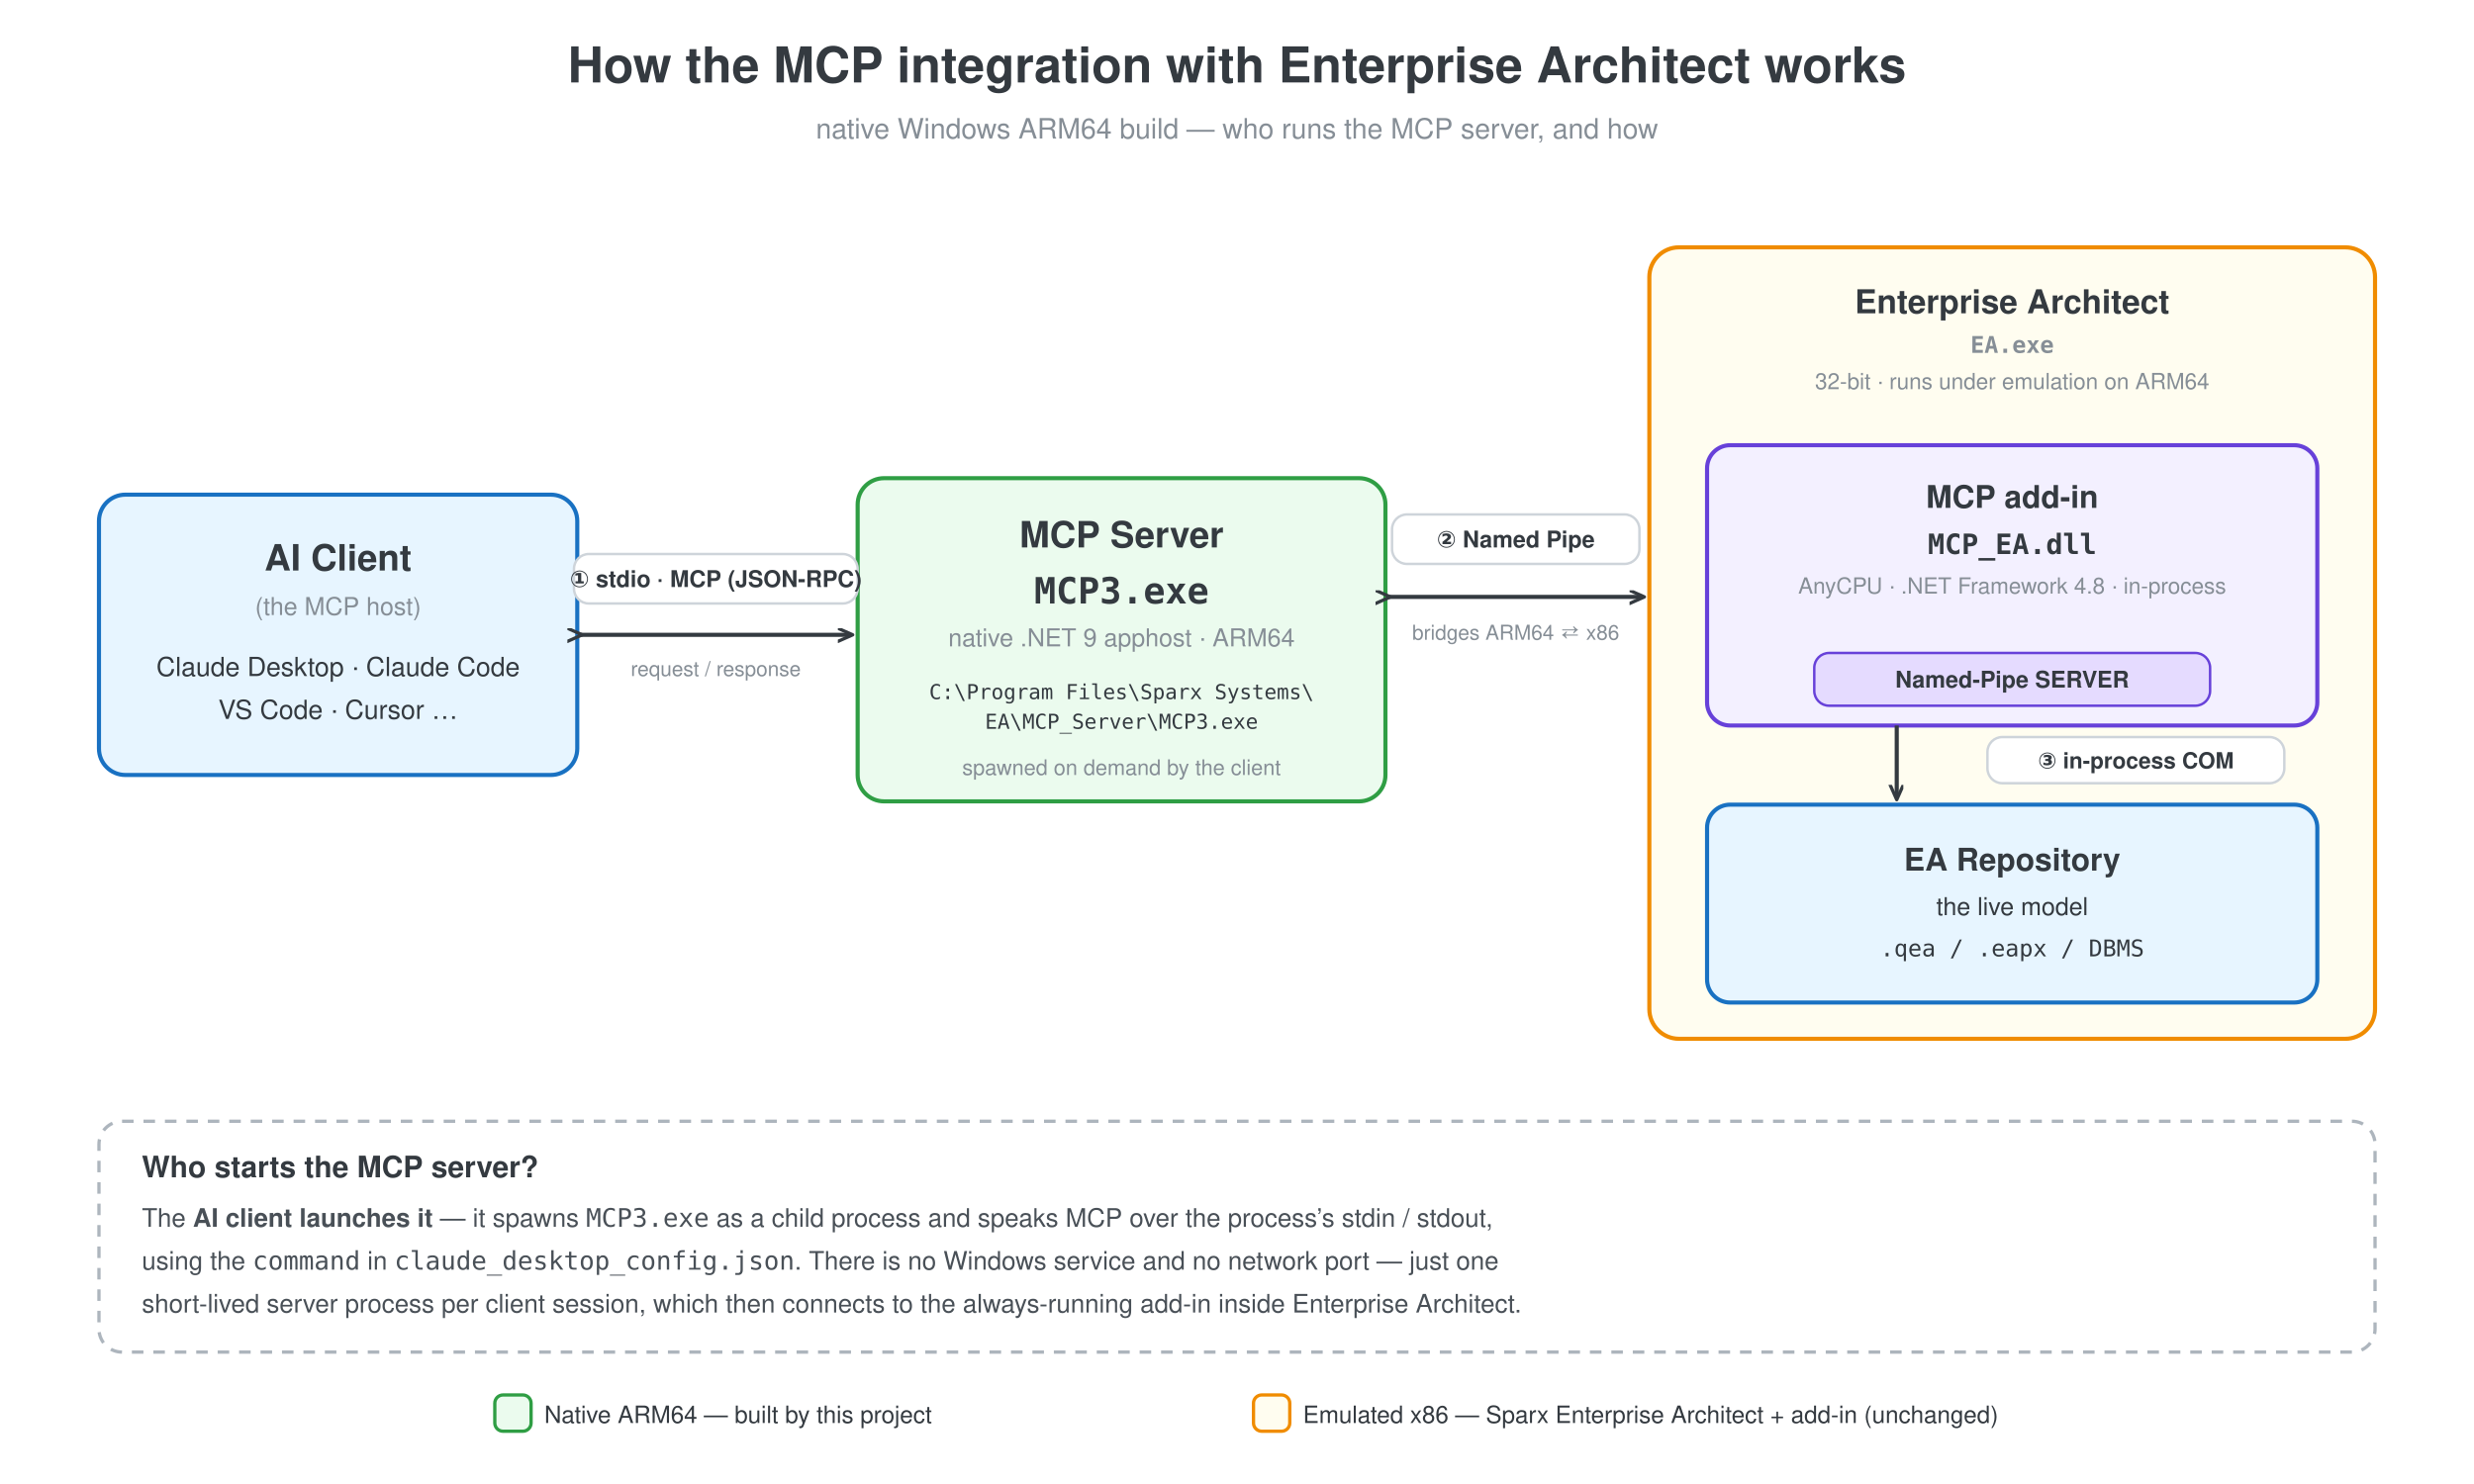
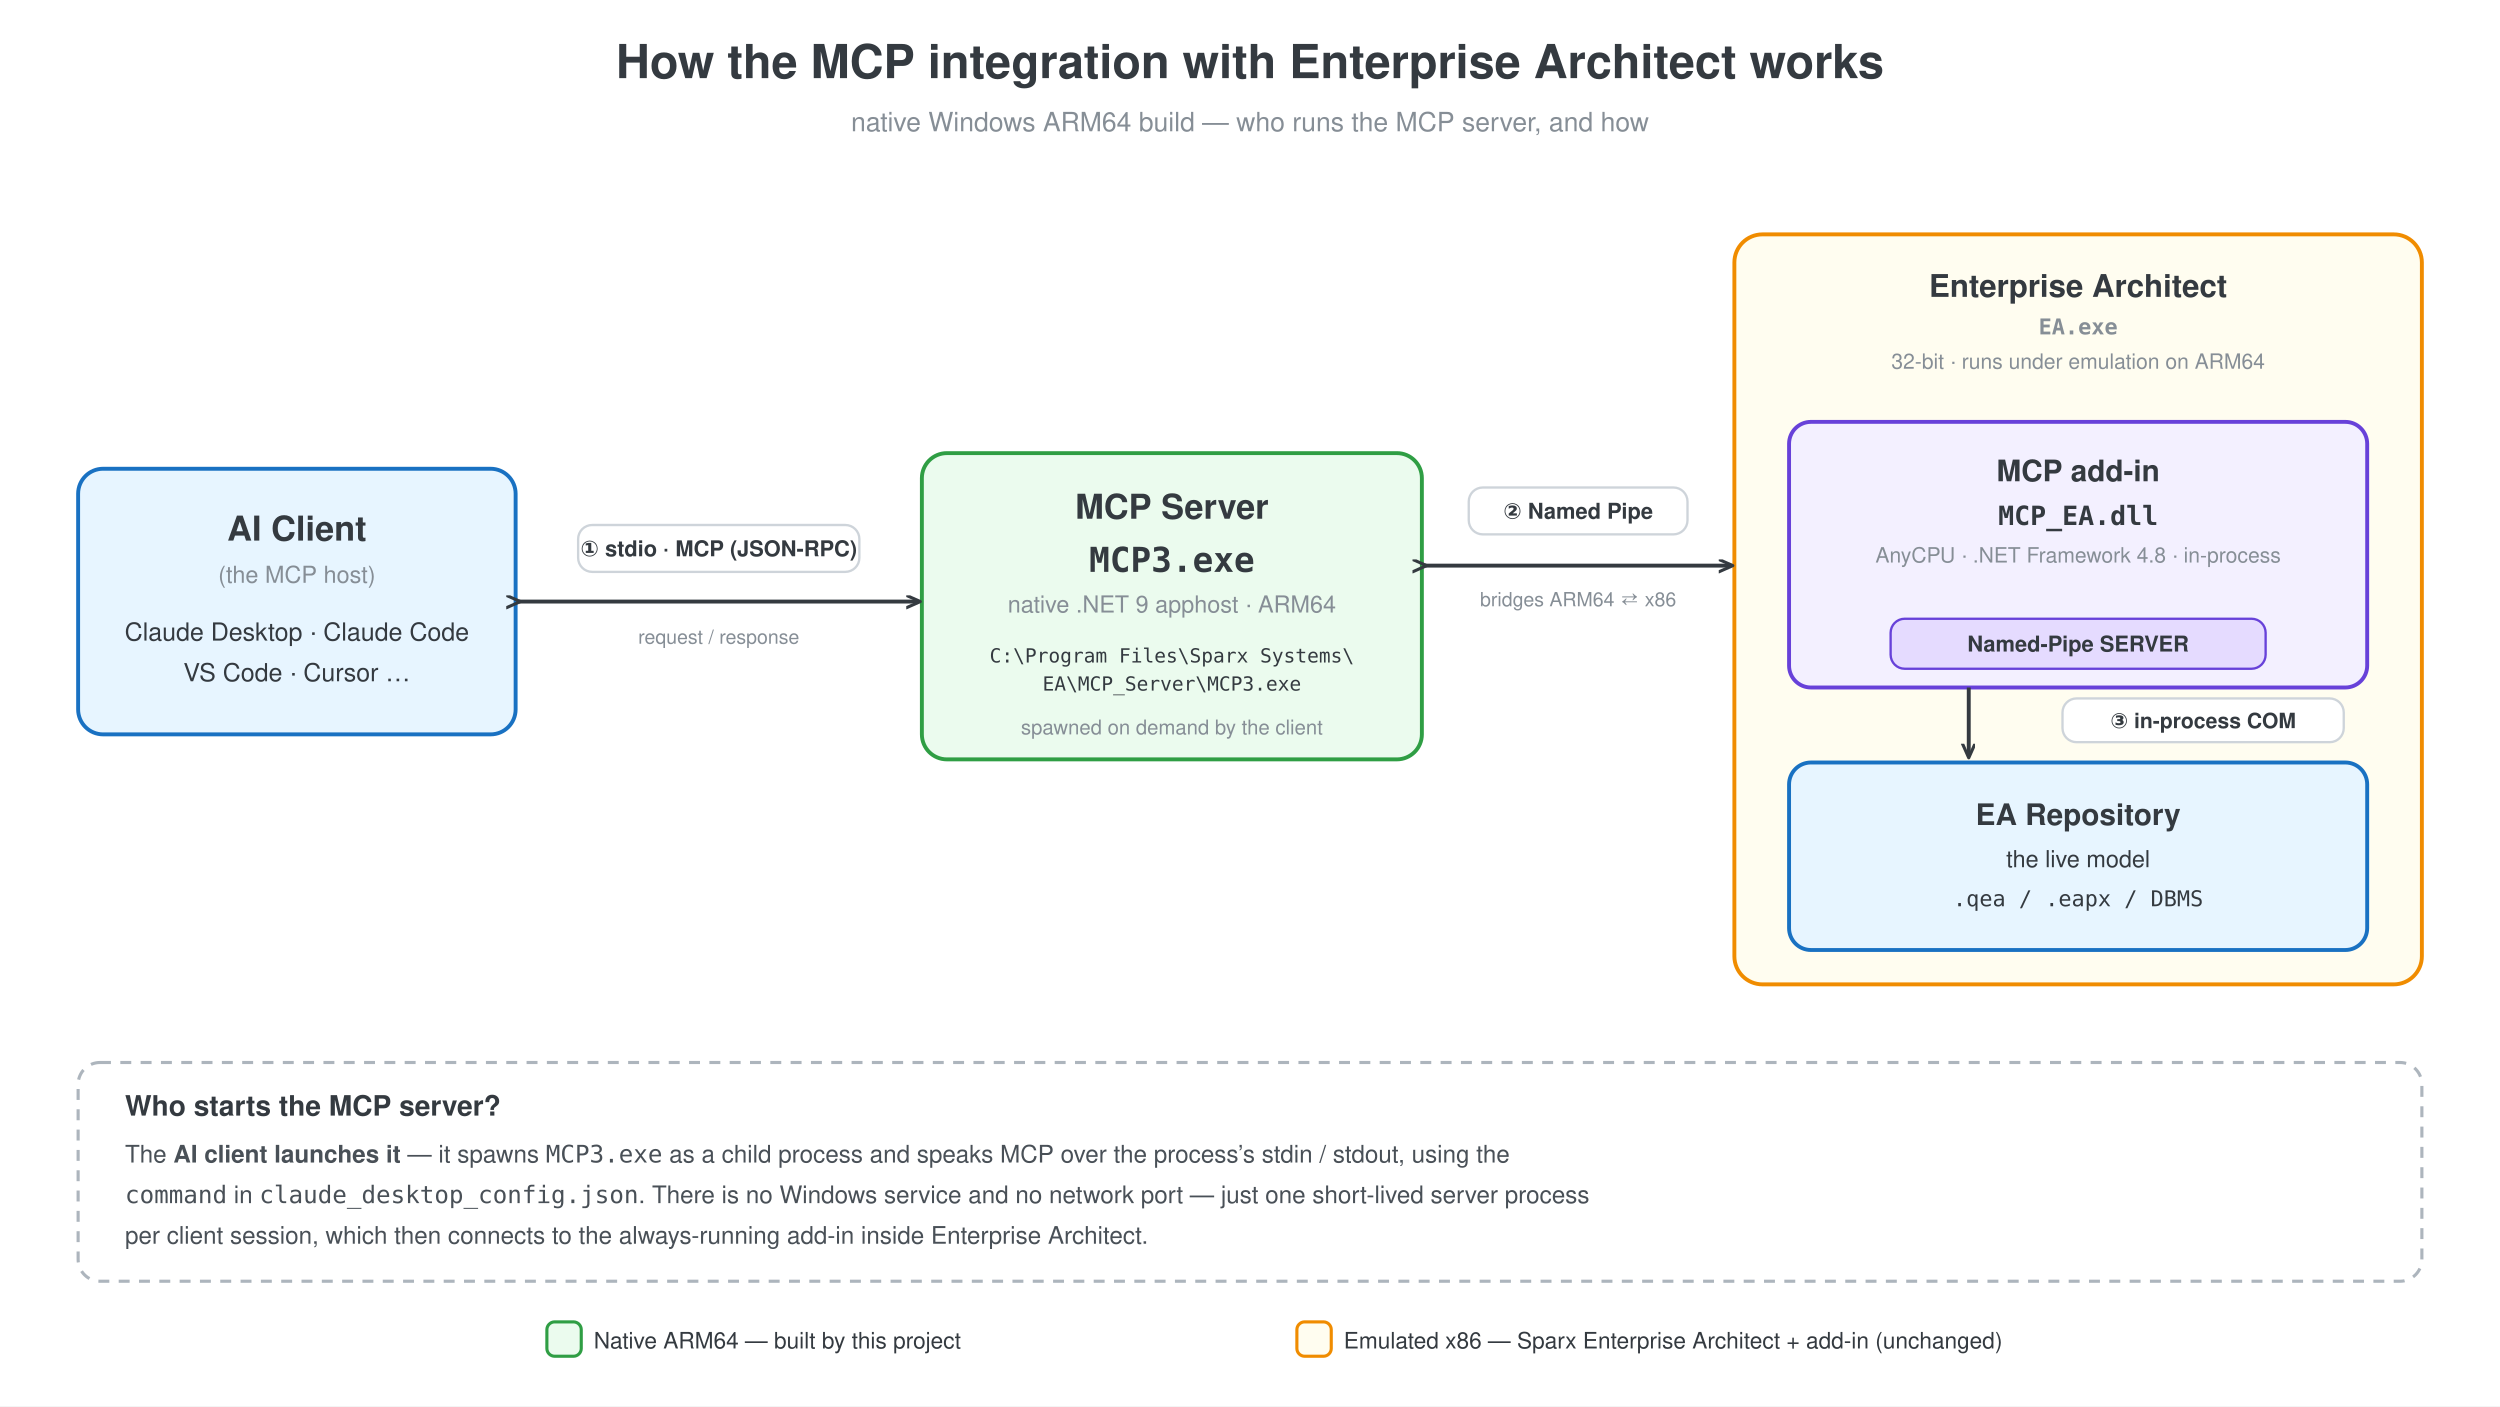
- <svg xmlns="http://www.w3.org/2000/svg" width="1500" height="900" viewBox="0 0 1500 900" font-family="'Segoe UI','Helvetica Neue',Helvetica,Arial,Roboto,sans-serif">
+ <svg xmlns="http://www.w3.org/2000/svg" width="1600" height="900" viewBox="0 0 1600 900" font-family="'Segoe UI','Helvetica Neue',Helvetica,Arial,Roboto,sans-serif">
  <defs>
    <marker id="arrow" markerWidth="13" markerHeight="13" refX="8" refY="4" orient="auto" markerUnits="userSpaceOnUse">
      <path d="M0,0 L9,4 L0,8" fill="none" stroke="#343a40" stroke-width="2" stroke-linecap="round" stroke-linejoin="round" />
    </marker>
    <style>
      text { fill:#343a40; }
      .h    { font-weight:700; }
      .mut  { fill:#868e96; }
      .body { fill:#495057; }
      .mono { font-family:'Cascadia Code','Consolas',monospace; }
    </style>
  </defs>
-   <rect x="0" y="0" width="1500" height="900" fill="#ffffff" />
-   <text x="750" y="50" text-anchor="middle" class="h" font-size="30">How the MCP integration with Enterprise Architect works</text>
-   <text x="750" y="84" text-anchor="middle" class="mut" font-size="17">native Windows ARM64 build — who runs the MCP server, and how</text>
-   <rect x="60" y="300" width="290" height="170" rx="16" fill="#e7f5ff" stroke="#1971c2" stroke-width="2.5" />
-   <text x="205" y="346" text-anchor="middle" class="h" font-size="22">AI Client</text>
-   <text x="205" y="373" text-anchor="middle" class="mut" font-size="15">(the MCP host)</text>
-   <text x="205" y="410" text-anchor="middle" font-size="16">Claude Desktop · Claude Code</text>
-   <text x="205" y="436" text-anchor="middle" font-size="16">VS Code · Cursor …</text>
-   <rect x="520" y="290" width="320" height="196" rx="16" fill="#ebfbee" stroke="#2f9e44" stroke-width="2.5" />
-   <text x="680" y="332" text-anchor="middle" class="h" font-size="22">MCP Server</text>
-   <text x="680" y="366" text-anchor="middle" class="h mono" font-size="22">MCP3.exe</text>
-   <text x="680" y="392" text-anchor="middle" class="mut" font-size="15">native .NET 9 apphost · ARM64</text>
-   <text x="680" y="424" text-anchor="middle" class="mono" font-size="12.5">C:\Program Files\Sparx Systems\</text>
-   <text x="680" y="442" text-anchor="middle" class="mono" font-size="12.5">EA\MCP_Server\MCP3.exe</text>
-   <text x="680" y="470" text-anchor="middle" class="mut" font-size="13">spawned on demand by the client</text>
-   <rect x="1000" y="150" width="440" height="480" rx="18" fill="#fffdf0" stroke="#f08c00" stroke-width="2.5" />
-   <text x="1220" y="190" text-anchor="middle" class="h" font-size="20">Enterprise Architect</text>
-   <text x="1220" y="214" text-anchor="middle" class="mut h mono" font-size="14">EA.exe</text>
-   <text x="1220" y="236" text-anchor="middle" class="mut" font-size="13.5">32-bit · runs under emulation on ARM64</text>
-   <rect x="1035" y="270" width="370" height="170" rx="14" fill="#f3f0ff" stroke="#6741d9" stroke-width="2.5" />
-   <text x="1220" y="308" text-anchor="middle" class="h" font-size="19">MCP add-in</text>
-   <text x="1220" y="336" text-anchor="middle" class="h mono" font-size="17">MCP_EA.dll</text>
-   <text x="1220" y="360" text-anchor="middle" class="mut" font-size="13.5">AnyCPU · .NET Framework 4.8 · in-process</text>
-   <rect x="1100" y="396" width="240" height="32" rx="9" fill="#e5dbff" stroke="#6741d9" stroke-width="1.5" />
-   <text x="1220" y="417" text-anchor="middle" class="h" font-size="14">Named-Pipe SERVER</text>
-   <rect x="1035" y="488" width="370" height="120" rx="14" fill="#e7f5ff" stroke="#1971c2" stroke-width="2.5" />
-   <text x="1220" y="528" text-anchor="middle" class="h" font-size="19">EA Repository</text>
-   <text x="1220" y="555" text-anchor="middle" font-size="15">the live model</text>
-   <text x="1220" y="580" text-anchor="middle" class="mono" font-size="14">.qea / .eapx / DBMS</text>
-   <line x1="352" y1="385" x2="516" y2="385" stroke="#343a40" stroke-width="2.5" marker-start="url(#arrow)" marker-end="url(#arrow)" />
-   <rect x="348" y="336" width="172" height="30" rx="9" fill="#ffffff" stroke="#ced4da" stroke-width="1.5" />
-   <text x="434" y="356" text-anchor="middle" class="h" font-size="14">① stdio · MCP (JSON-RPC)</text>
-   <text x="434" y="410" text-anchor="middle" class="mut" font-size="12.5">request / response</text>
-   <line x1="842" y1="362" x2="996" y2="362" stroke="#343a40" stroke-width="2.5" marker-start="url(#arrow)" marker-end="url(#arrow)" />
-   <rect x="844" y="312" width="150" height="30" rx="9" fill="#ffffff" stroke="#ced4da" stroke-width="1.5" />
-   <text x="919" y="332" text-anchor="middle" class="h" font-size="14">② Named Pipe</text>
-   <text x="919" y="388" text-anchor="middle" class="mut" font-size="12.5">bridges ARM64 ⇄ x86</text>
-   <line x1="1150" y1="440" x2="1150" y2="484" stroke="#343a40" stroke-width="2.5" marker-end="url(#arrow)" />
-   <rect x="1205" y="447" width="180" height="28" rx="9" fill="#ffffff" stroke="#ced4da" stroke-width="1.5" />
-   <text x="1295" y="466" text-anchor="middle" class="h" font-size="13.5">③ in-process COM</text>
-   <rect x="60" y="680" width="1380" height="140" rx="14" fill="#ffffff" stroke="#adb5bd" stroke-width="2" stroke-dasharray="7 6" />
-   <text x="86" y="714" class="h" font-size="18">Who starts the MCP server?</text>
-   <text x="86" y="744" class="body" font-size="15.5">The <tspan class="h">AI client launches it</tspan> — it spawns <tspan class="mono">MCP3.exe</tspan> as a child process and speaks MCP over the process’s stdin / stdout,</text>
-   <text x="86" y="770" class="body" font-size="15.5">using the <tspan class="mono">command</tspan> in <tspan class="mono">claude_desktop_config.json</tspan>. There is no Windows service and no network port — just one</text>
-   <text x="86" y="796" class="body" font-size="15.5">short-lived server process per client session, which then connects to the always-running add-in inside Enterprise Architect.</text>
-   <rect x="300" y="846" width="22" height="22" rx="5" fill="#ebfbee" stroke="#2f9e44" stroke-width="2" />
-   <text x="330" y="863" font-size="14.5">Native ARM64 — built by this project</text>
-   <rect x="760" y="846" width="22" height="22" rx="5" fill="#fffdf0" stroke="#f08c00" stroke-width="2" />
-   <text x="790" y="863" font-size="14.5">Emulated x86 — Sparx Enterprise Architect + add-in (unchanged)</text>
+   <rect x="0" y="0" width="1600" height="900" fill="#ffffff" />
+   <text x="800" y="50" text-anchor="middle" class="h" font-size="30">How the MCP integration with Enterprise Architect works</text>
+   <text x="800" y="84" text-anchor="middle" class="mut" font-size="17">native Windows ARM64 build — who runs the MCP server, and how</text>
+   <rect x="50" y="300" width="280" height="170" rx="16" fill="#e7f5ff" stroke="#1971c2" stroke-width="2.5" />
+   <text x="190" y="346" text-anchor="middle" class="h" font-size="22">AI Client</text>
+   <text x="190" y="373" text-anchor="middle" class="mut" font-size="15">(the MCP host)</text>
+   <text x="190" y="410" text-anchor="middle" font-size="16">Claude Desktop · Claude Code</text>
+   <text x="190" y="436" text-anchor="middle" font-size="16">VS Code · Cursor …</text>
+   <rect x="590" y="290" width="320" height="196" rx="16" fill="#ebfbee" stroke="#2f9e44" stroke-width="2.5" />
+   <text x="750" y="332" text-anchor="middle" class="h" font-size="22">MCP Server</text>
+   <text x="750" y="366" text-anchor="middle" class="h mono" font-size="22">MCP3.exe</text>
+   <text x="750" y="392" text-anchor="middle" class="mut" font-size="15">native .NET 9 apphost · ARM64</text>
+   <text x="750" y="424" text-anchor="middle" class="mono" font-size="12.5">C:\Program Files\Sparx Systems\</text>
+   <text x="750" y="442" text-anchor="middle" class="mono" font-size="12.5">EA\MCP_Server\MCP3.exe</text>
+   <text x="750" y="470" text-anchor="middle" class="mut" font-size="13">spawned on demand by the client</text>
+   <rect x="1110" y="150" width="440" height="480" rx="18" fill="#fffdf0" stroke="#f08c00" stroke-width="2.5" />
+   <text x="1330" y="190" text-anchor="middle" class="h" font-size="20">Enterprise Architect</text>
+   <text x="1330" y="214" text-anchor="middle" class="mut h mono" font-size="14">EA.exe</text>
+   <text x="1330" y="236" text-anchor="middle" class="mut" font-size="13.5">32-bit · runs under emulation on ARM64</text>
+   <rect x="1145" y="270" width="370" height="170" rx="14" fill="#f3f0ff" stroke="#6741d9" stroke-width="2.5" />
+   <text x="1330" y="308" text-anchor="middle" class="h" font-size="19">MCP add-in</text>
+   <text x="1330" y="336" text-anchor="middle" class="h mono" font-size="17">MCP_EA.dll</text>
+   <text x="1330" y="360" text-anchor="middle" class="mut" font-size="13.5">AnyCPU · .NET Framework 4.8 · in-process</text>
+   <rect x="1210" y="396" width="240" height="32" rx="9" fill="#e5dbff" stroke="#6741d9" stroke-width="1.5" />
+   <text x="1330" y="417" text-anchor="middle" class="h" font-size="14">Named-Pipe SERVER</text>
+   <rect x="1145" y="488" width="370" height="120" rx="14" fill="#e7f5ff" stroke="#1971c2" stroke-width="2.5" />
+   <text x="1330" y="528" text-anchor="middle" class="h" font-size="19">EA Repository</text>
+   <text x="1330" y="555" text-anchor="middle" font-size="15">the live model</text>
+   <text x="1330" y="580" text-anchor="middle" class="mono" font-size="14">.qea / .eapx / DBMS</text>
+   <line x1="332" y1="385" x2="588" y2="385" stroke="#343a40" stroke-width="2.5" marker-start="url(#arrow)" marker-end="url(#arrow)" />
+   <rect x="370" y="336" width="180" height="30" rx="9" fill="#ffffff" stroke="#ced4da" stroke-width="1.5" />
+   <text x="460" y="356" text-anchor="middle" class="h" font-size="14">① stdio · MCP (JSON-RPC)</text>
+   <text x="460" y="412" text-anchor="middle" class="mut" font-size="12.5">request / response</text>
+   <line x1="912" y1="362" x2="1108" y2="362" stroke="#343a40" stroke-width="2.5" marker-start="url(#arrow)" marker-end="url(#arrow)" />
+   <rect x="940" y="312" width="140" height="30" rx="9" fill="#ffffff" stroke="#ced4da" stroke-width="1.5" />
+   <text x="1010" y="332" text-anchor="middle" class="h" font-size="14">② Named Pipe</text>
+   <text x="1010" y="388" text-anchor="middle" class="mut" font-size="12.5">bridges ARM64 ⇄ x86</text>
+   <line x1="1260" y1="440" x2="1260" y2="484" stroke="#343a40" stroke-width="2.5" marker-end="url(#arrow)" />
+   <rect x="1320" y="447" width="180" height="28" rx="9" fill="#ffffff" stroke="#ced4da" stroke-width="1.5" />
+   <text x="1410" y="466" text-anchor="middle" class="h" font-size="13.5">③ in-process COM</text>
+   <rect x="50" y="680" width="1500" height="140" rx="14" fill="#ffffff" stroke="#adb5bd" stroke-width="2" stroke-dasharray="7 6" />
+   <text x="80" y="714" class="h" font-size="18">Who starts the MCP server?</text>
+   <text x="80" y="744" class="body" font-size="15.5">The <tspan class="h">AI client launches it</tspan> — it spawns <tspan class="mono">MCP3.exe</tspan> as a child process and speaks MCP over the process’s stdin / stdout, using the</text>
+   <text x="80" y="770" class="body" font-size="15.5">
+     <tspan class="mono">command</tspan> in <tspan class="mono">claude_desktop_config.json</tspan>. There is no Windows service and no network port — just one short-lived server process</text>
+   <text x="80" y="796" class="body" font-size="15.5">per client session, which then connects to the always-running add-in inside Enterprise Architect.</text>
+   <rect x="350" y="846" width="22" height="22" rx="5" fill="#ebfbee" stroke="#2f9e44" stroke-width="2" />
+   <text x="380" y="863" font-size="14.5">Native ARM64 — built by this project</text>
+   <rect x="830" y="846" width="22" height="22" rx="5" fill="#fffdf0" stroke="#f08c00" stroke-width="2" />
+   <text x="860" y="863" font-size="14.5">Emulated x86 — Sparx Enterprise Architect + add-in (unchanged)</text>
</svg>
